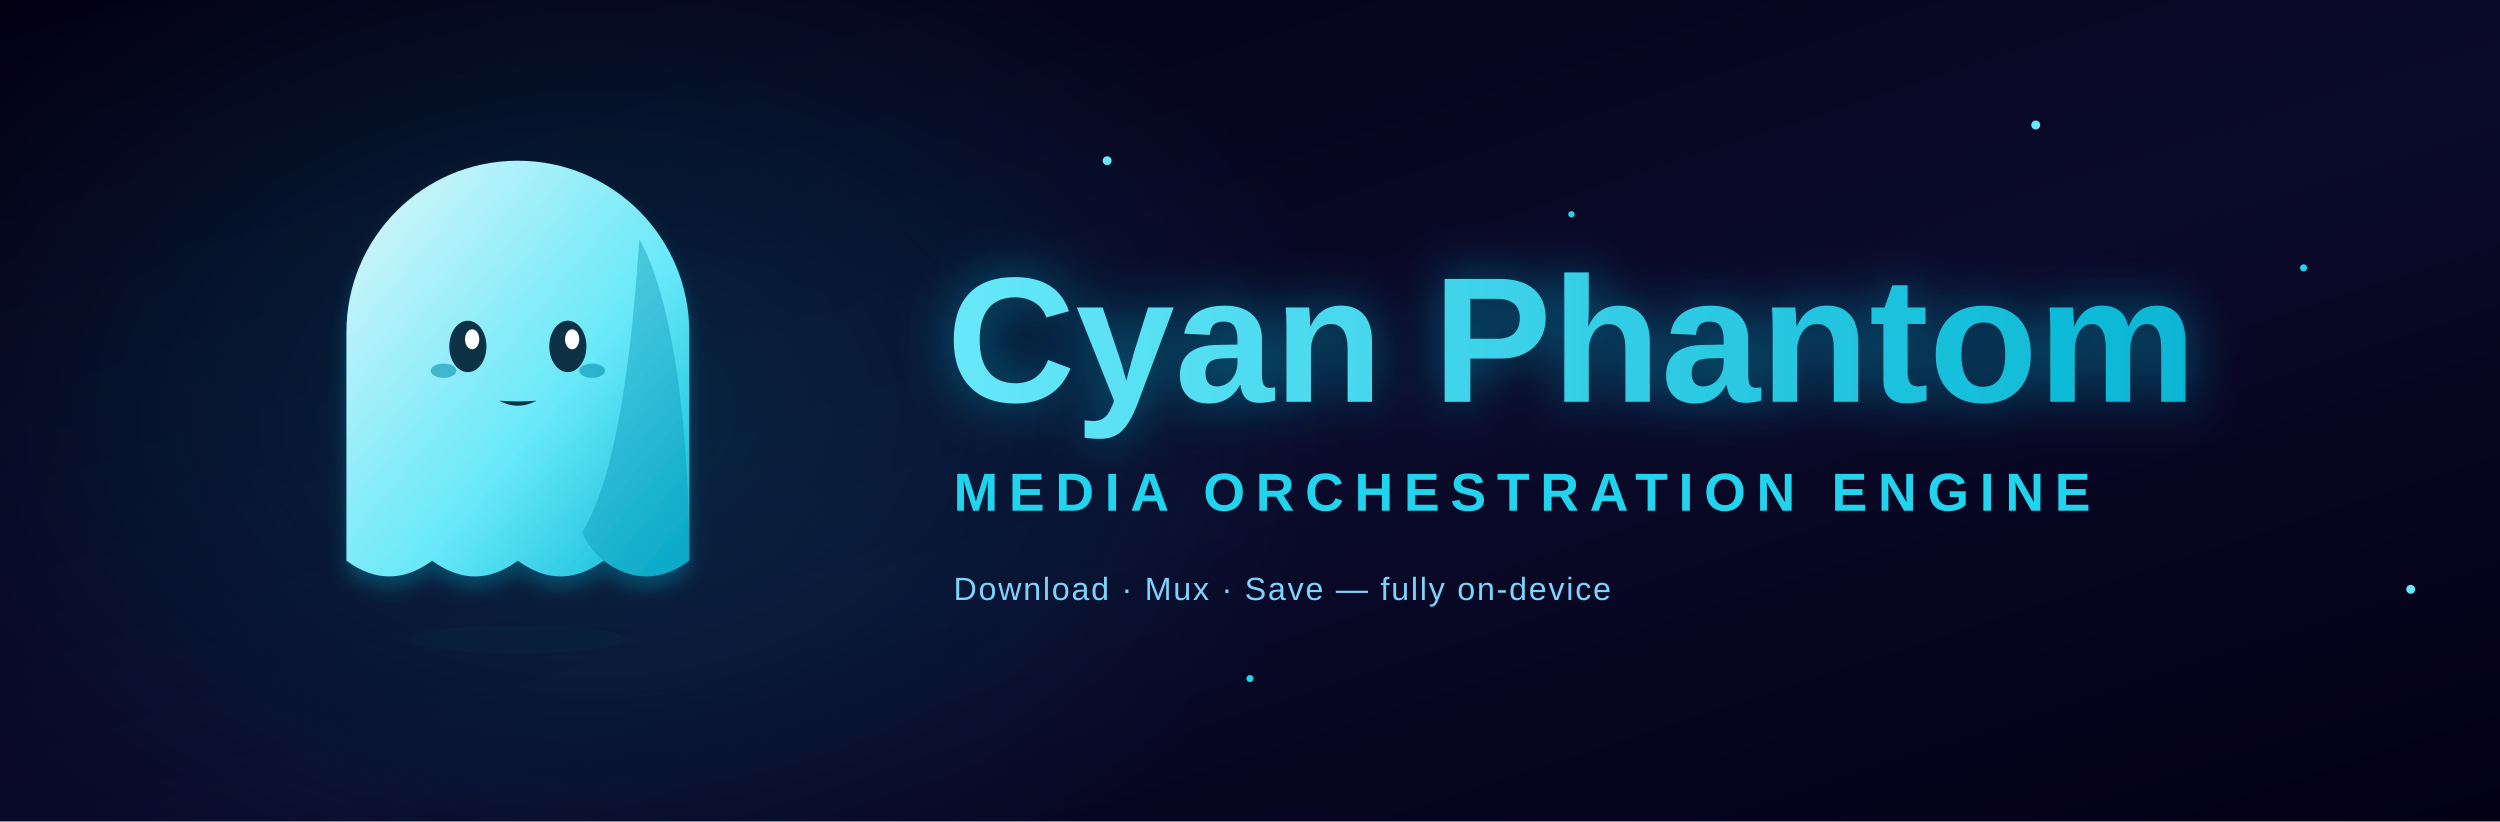
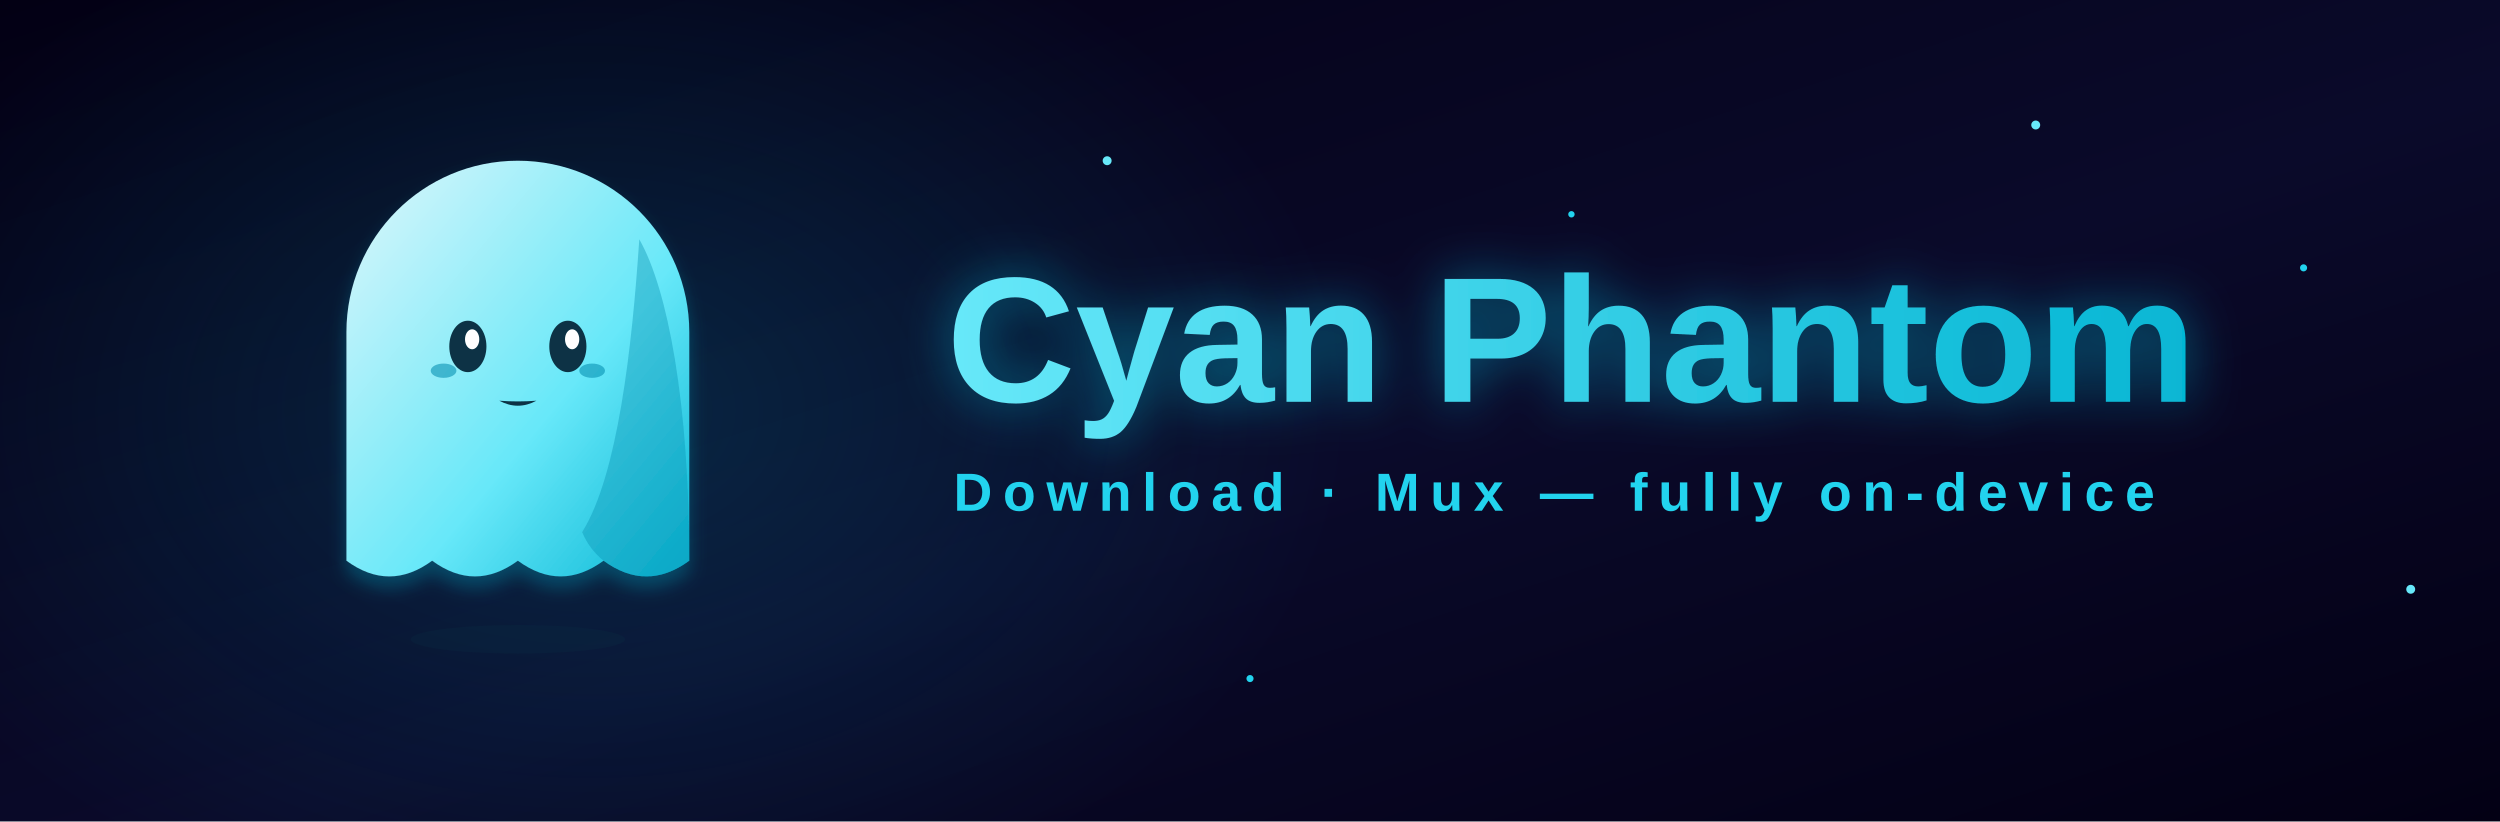
<svg xmlns="http://www.w3.org/2000/svg" viewBox="0 0 1400 460" width="1400" height="460" version="1.1">
  <defs>
    <style>
      @keyframes float {
        0%, 100% { transform: translateY(0px); }
        50% { transform: translateY(-15px); }
      }
      @keyframes shadow-pulse {
        0%, 100% { transform: scale(1); opacity: 0.2; }
        50% { transform: scale(0.82); opacity: 0.1; }
      }
      @keyframes blink {
        0%, 92%, 100% { transform: scaleY(1); }
        96% { transform: scaleY(0.1); }
      }
      @keyframes minimal-mouth {
        0%, 100% { transform: scale(1, 1); }
        50% { transform: scale(1.04, 0.96); }
      }
      @keyframes mouth-morph {
        0%, 8.62% {
          d: path("M 187 218 Q 200 225 213 218 Q 200 219 187 218 Z");
        }
        11.21% {
          d: path("M 186 213 Q 200 237 214 213 Q 200 207 186 213 Z");
        }
        97.41% {
          d: path("M 186 213 Q 200 237 214 213 Q 200 207 186 213 Z");
        }
        100% {
          d: path("M 187 218 Q 200 225 213 218 Q 200 219 187 218 Z");
        }
      }
      @keyframes twinkle {
        0%, 100% { opacity: 0.15; }
        50% { opacity: 0.7; }
      }
      .ghost-body {
        animation: float 3.2s ease-in-out infinite;
      }
      .ghost-ground-shadow {
        animation: shadow-pulse 3.2s ease-in-out infinite;
        transform-origin: 200px 385px;
      }
      .ghost-eyes {
        animation: blink 4.2s infinite;
        transform-origin: 200px 180px;
      }
      .ghost-mouth {
        animation: minimal-mouth 3.2s ease-in-out infinite;
        transform-origin: 200px 220px;
      }
      .ghost-mouth-morph {
        animation: mouth-morph 11.6s ease-in-out 2s infinite backwards;
      }
      .star-1 { animation: twinkle 3.1s ease-in-out infinite; }
      .star-2 { animation: twinkle 4.3s ease-in-out infinite 0.8s; }
      .star-3 { animation: twinkle 3.7s ease-in-out infinite 1.4s; }
    </style>
    <linearGradient id="bg" x1="0" y1="0" x2="1" y2="1">
      <stop offset="0%" stop-color="#030014" />
      <stop offset="55%" stop-color="#0a0a2a" />
      <stop offset="100%" stop-color="#030014" />
    </linearGradient>
    <radialGradient id="glow" cx="0.5" cy="0.5" r="0.5">
      <stop offset="0%" stop-color="#06B6D4" stop-opacity="0.18" />
      <stop offset="100%" stop-color="#06B6D4" stop-opacity="0" />
    </radialGradient>
    <linearGradient id="title-grad" x1="0" y1="0" x2="1" y2="0">
      <stop offset="0%" stop-color="#67E8F9" />
      <stop offset="100%" stop-color="#06B6D4" />
    </linearGradient>
    <filter id="title-glow" x="-20%" y="-40%" width="140%" height="180%">
      <feDropShadow dx="0" dy="0" stdDeviation="14" flood-color="#06B6D4" flood-opacity="0.55" />
    </filter>
    <filter id="ghost-shadow" x="-20%" y="-20%" width="140%" height="140%">
      <feDropShadow dx="0" dy="8" stdDeviation="6" flood-color="#06B6D4" flood-opacity="0.3" />
    </filter>
    <linearGradient id="ghost-body-grad" x1="0%" y1="0%" x2="100%" y2="100%">
      <stop offset="0%" stop-color="#E0F7FA" />
      <stop offset="60%" stop-color="#67E8F9" />
      <stop offset="100%" stop-color="#06B6D4" />
    </linearGradient>
  </defs>
  <rect width="1400" height="460" fill="url(#bg)" />
  <ellipse cx="330" cy="230" rx="430" ry="300" fill="url(#glow)" />
  <circle class="star-1" cx="620" cy="90" r="2.5" fill="#67E8F9" />
  <circle class="star-2" cx="1290" cy="150" r="2" fill="#22d3ee" />
  <circle class="star-3" cx="1140" cy="70" r="2.5" fill="#67E8F9" />
  <circle class="star-2" cx="700" cy="380" r="2" fill="#22d3ee" />
  <circle class="star-3" cx="1350" cy="330" r="2.5" fill="#67E8F9" />
  <circle class="star-1" cx="880" cy="120" r="1.8" fill="#22d3ee" />
  <g transform="translate(130, 50) scale(0.8)">
    <ellipse class="ghost-ground-shadow" cx="200" cy="385" rx="75" ry="10" fill="#083344" opacity="0.2" />
    <g class="ghost-body" filter="url(#ghost-shadow)">
      <path d="M 80 170 C 80 103.7, 133.7 50, 200 50 C 266.3 50, 320 103.7, 320 170 L 320 330 Q 290 352, 260 330 Q 230 352, 200 330 Q 170 352, 140 330 Q 110 352, 80 330 Z" fill="url(#ghost-body-grad)" />
      <path d="M 285 105 C 305 140, 320 220, 320 330 Q 290 352, 260 330 Q 250 322, 245 310 C 270 270, 280 180, 285 105 Z" fill="#0891B2" opacity="0.4" />
      <g class="ghost-eyes">
        <ellipse cx="165" cy="180" rx="13" ry="18" fill="#083344" />
        <ellipse cx="168" cy="175" rx="5" ry="7" fill="#FFFFFF" />
        <ellipse cx="235" cy="180" rx="13" ry="18" fill="#083344" />
        <ellipse cx="238" cy="175" rx="5" ry="7" fill="#FFFFFF" />
      </g>
      <ellipse cx="148" cy="197" rx="9" ry="5" fill="#0891B2" opacity="0.6" />
      <ellipse cx="252" cy="197" rx="9" ry="5" fill="#0891B2" opacity="0.6" />
      <g class="ghost-mouth">
        <path class="ghost-mouth-morph" d="M 187 218 Q 200 225 213 218 Q 200 219 187 218 Z" fill="#083344" />
      </g>
    </g>
  </g>
  <text x="530" y="225" text-anchor="start" font-family="Arial, Helvetica, sans-serif" font-size="100" font-weight="900" fill="url(#title-grad)" filter="url(#title-glow)">Cyan Phantom</text>
-   <text x="534" y="286" text-anchor="start" font-family="Arial, Helvetica, sans-serif" font-size="30" font-weight="600" letter-spacing="6" fill="#22d3ee">MEDIA ORCHESTRATION ENGINE</text>
-   <text x="534" y="336" text-anchor="start" font-family="Arial, Helvetica, sans-serif" font-size="18" letter-spacing="1" fill="#7dd3fc">Download · Mux · Save — fully on-device</text>
+   <text x="534" y="286" text-anchor="start" font-family="Arial, Helvetica, sans-serif" font-size="30" font-weight="600" letter-spacing="6" fill="#22d3ee">Download · Mux — fully on-device</text>
</svg>
